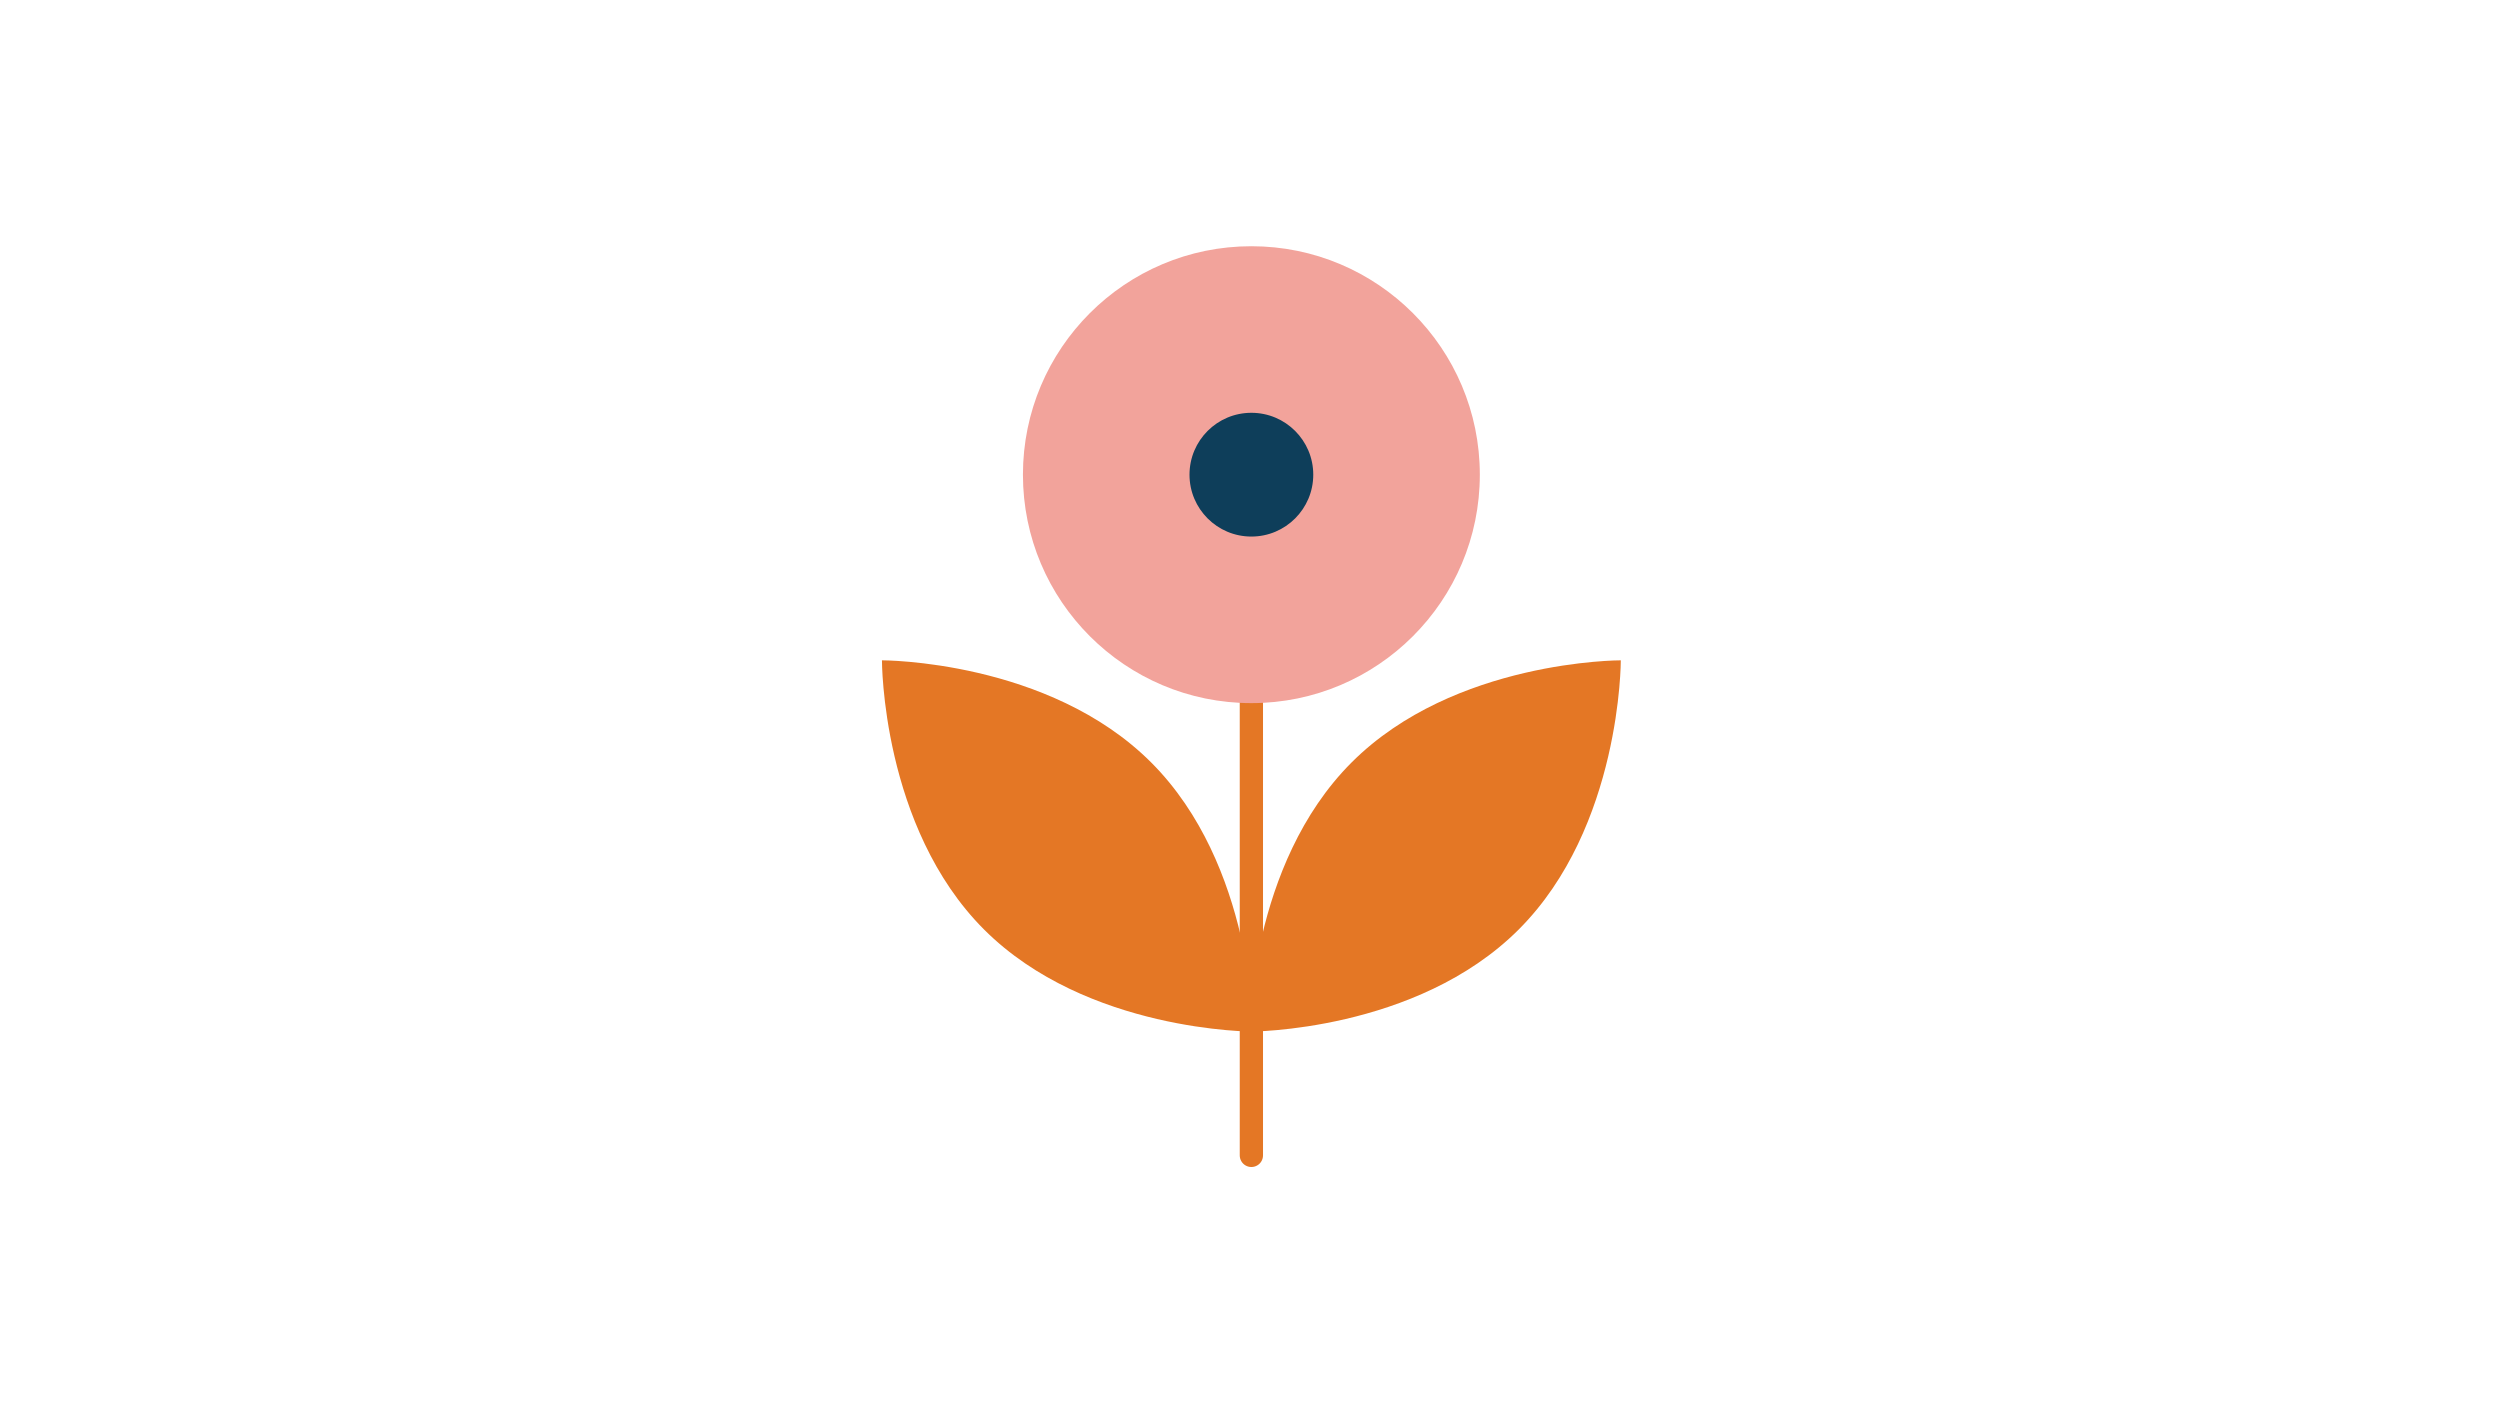
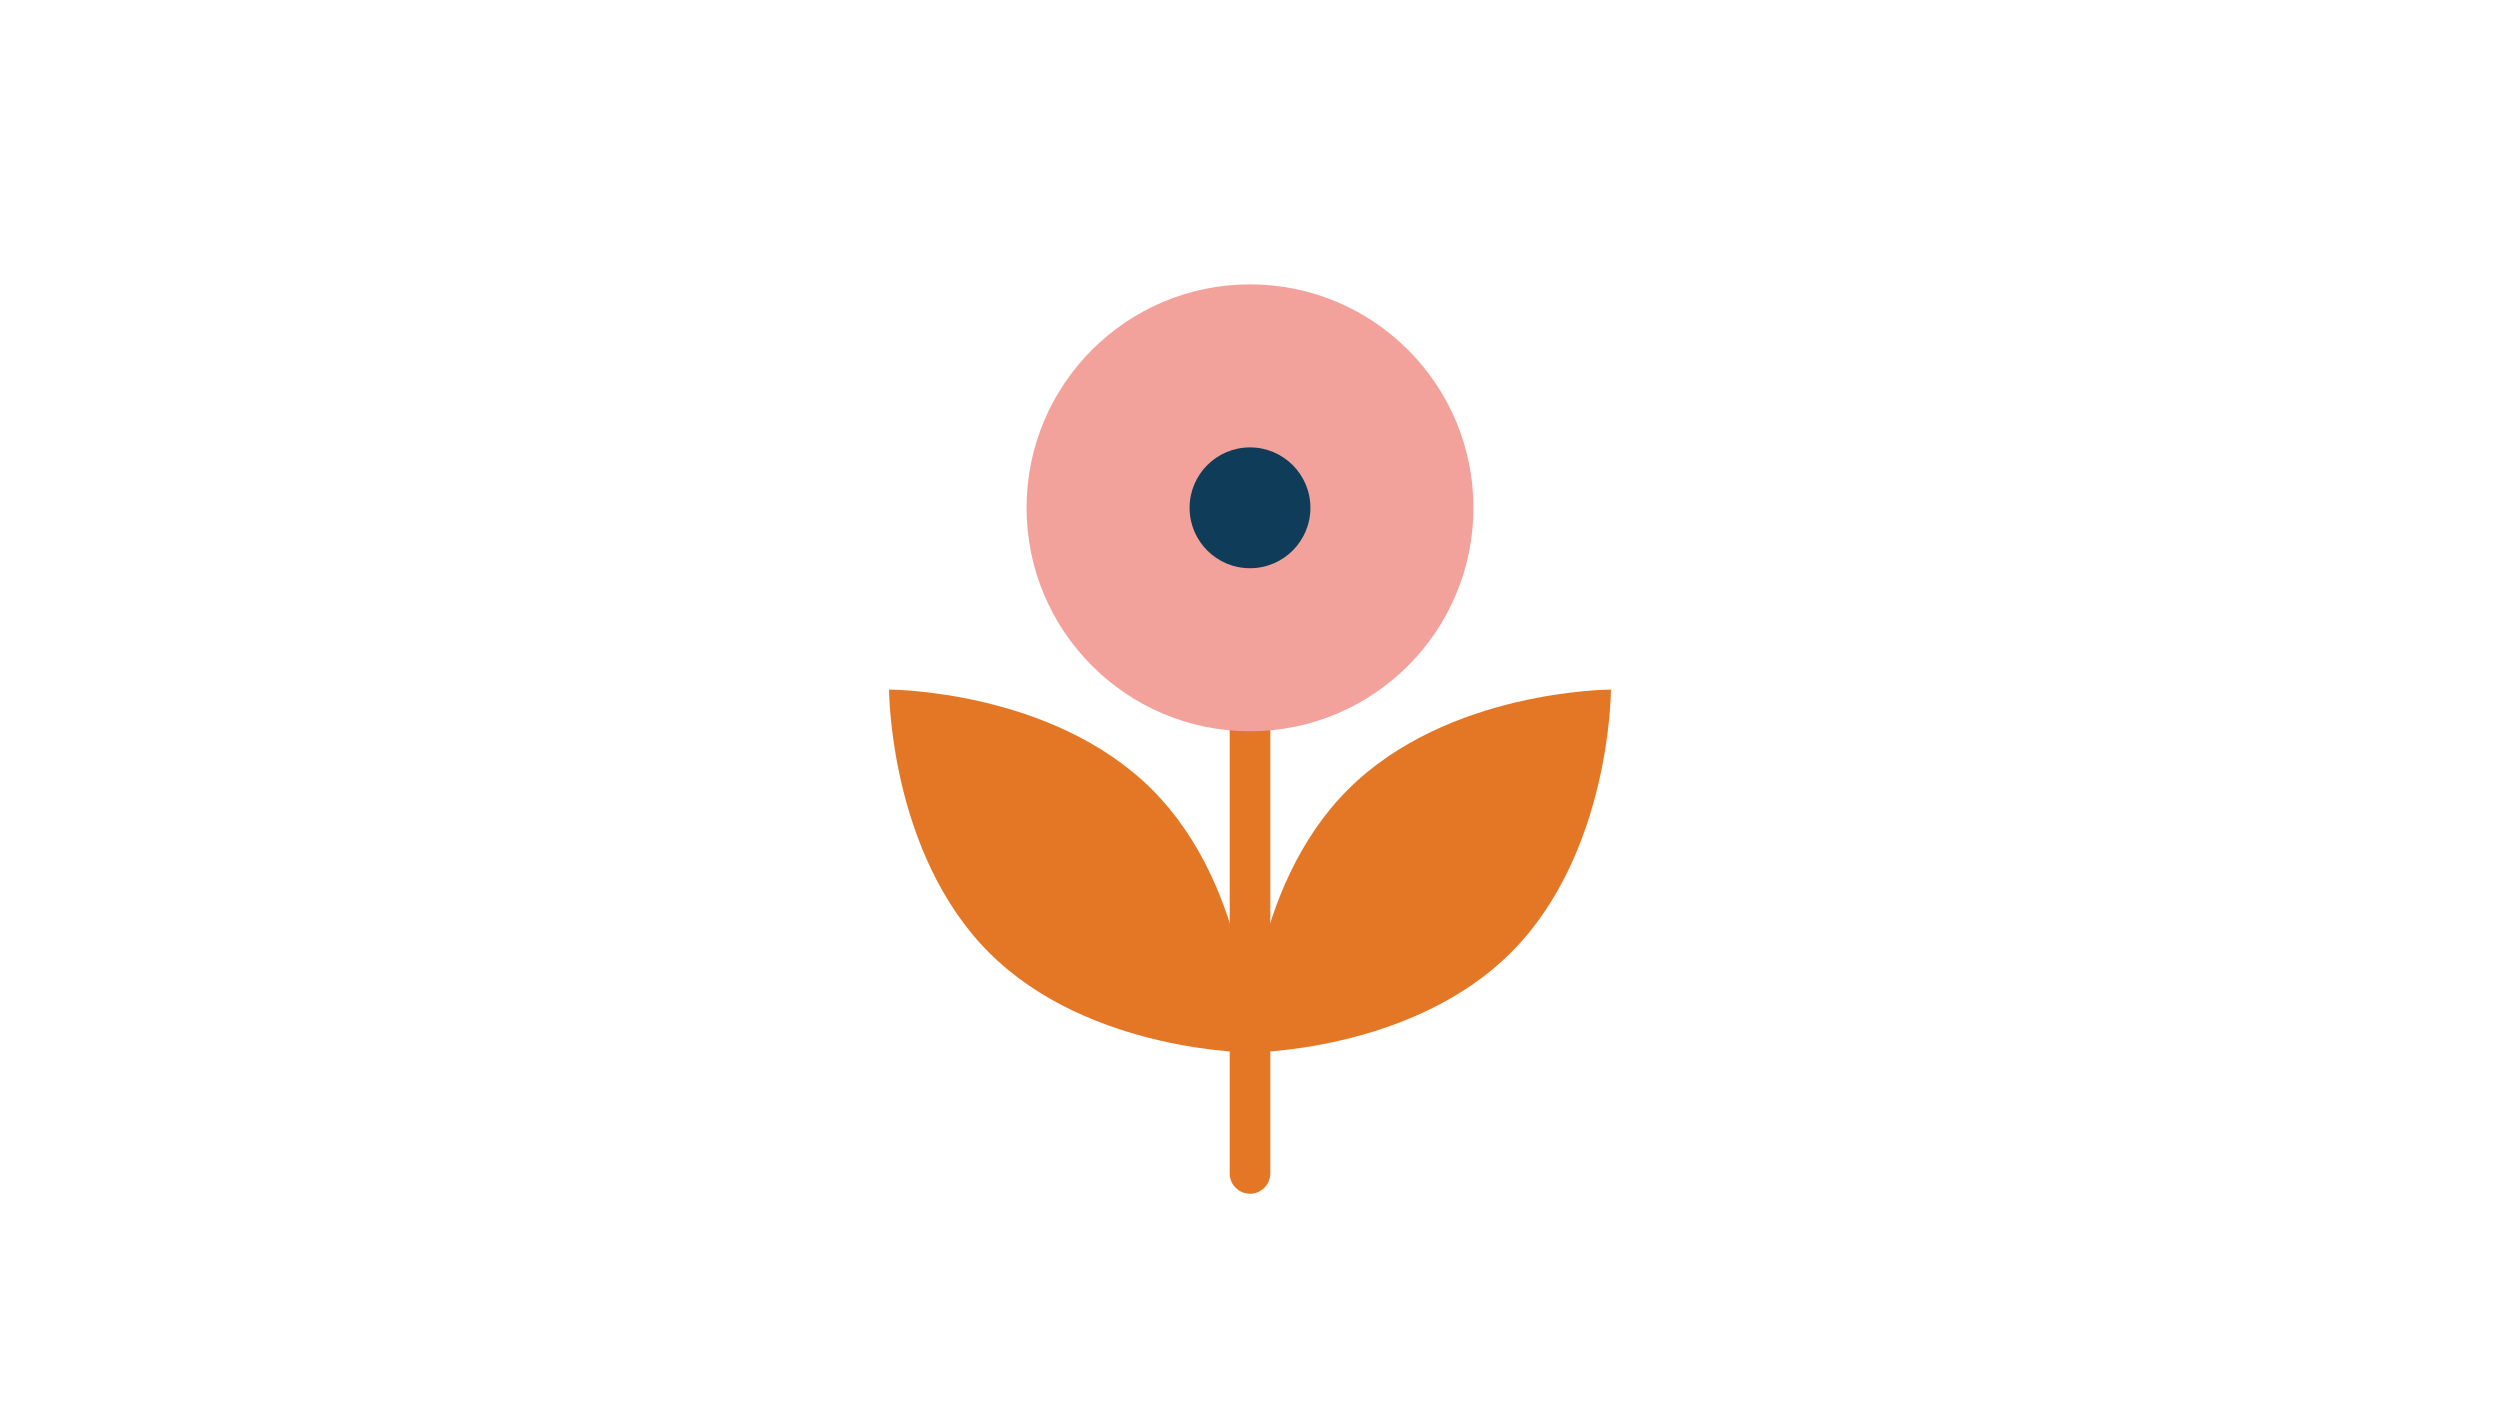
- <svg xmlns="http://www.w3.org/2000/svg" id="a" data-name="Layer 1" width="480" height="270" viewBox="0 0 480 270">
+ <svg xmlns="http://www.w3.org/2000/svg" id="a" version="1.1" viewBox="0 0 480 270">
  <defs>
    <style>
-       .b, .c {
+       .st0 {
        fill: none;
      }

-       .c {
-         stroke: #e47725;
-         stroke-linecap: round;
-         stroke-miterlimit: 10;
-         stroke-width: 4.467px;
+       .st1 {
+         fill: #f2a29b;
      }

-       .d {
-         fill: #0e3e5a;
+       .st2 {
+         fill: #0f3d59;
      }

-       .e {
+       .st3 {
        fill: #e47725;
-       }
- 
-       .f {
-         fill: #f2a39b;
      }
    </style>
  </defs>
+   <rect class="st0" width="480" height="270" />
  <g>
-     <g>
-       <path class="e" d="M221.019,146.386c19.686,19.686,19.604,51.684,19.604,51.684,0,0-31.998.082-51.684-19.604-19.686-19.686-19.604-51.684-19.604-51.684,0,0,31.998-.081,51.684,19.604Z" />
-       <path class="e" d="M259.511,146.386c-19.686,19.686-19.604,51.684-19.604,51.684,0,0,31.998.082,51.684-19.604,19.686-19.686,19.604-51.684,19.604-51.684,0,0-31.998-.081-51.684,19.604Z" />
-     </g>
-     <g>
-       <line class="c" x1="240.265" y1="221.833" x2="240.265" y2="122.822" />
-       <circle class="f" cx="240.265" cy="91.138" r="43.862" />
-       <circle class="d" cx="240.265" cy="91.138" r="11.881" />
-     </g>
+     <path class="st3" d="M221.2,151.6c19.2,19.2,19.2,50.5,19.2,50.5,0,0-31.3,0-50.5-19.2-19.2-19.2-19.2-50.5-19.2-50.5,0,0,31.3,0,50.5,19.2Z" />
+     <path class="st3" d="M258.8,151.6c-19.2,19.2-19.2,50.5-19.2,50.5,0,0,31.3,0,50.5-19.2s19.2-50.5,19.2-50.5c0,0-31.3,0-50.5,19.2Z" />
+     <path class="st3" d="M240,229.2c-2.1,0-3.9-1.7-3.9-3.9v-96.8c0-2.1,1.7-3.9,3.9-3.9s3.9,1.7,3.9,3.9v96.8c0,2.1-1.7,3.9-3.9,3.9Z" />
+     <circle class="st1" cx="240" cy="97.5" r="42.9" />
+     <circle class="st2" cx="240" cy="97.5" r="11.6" />
  </g>
-   <rect class="b" width="480" height="270" />
</svg>
